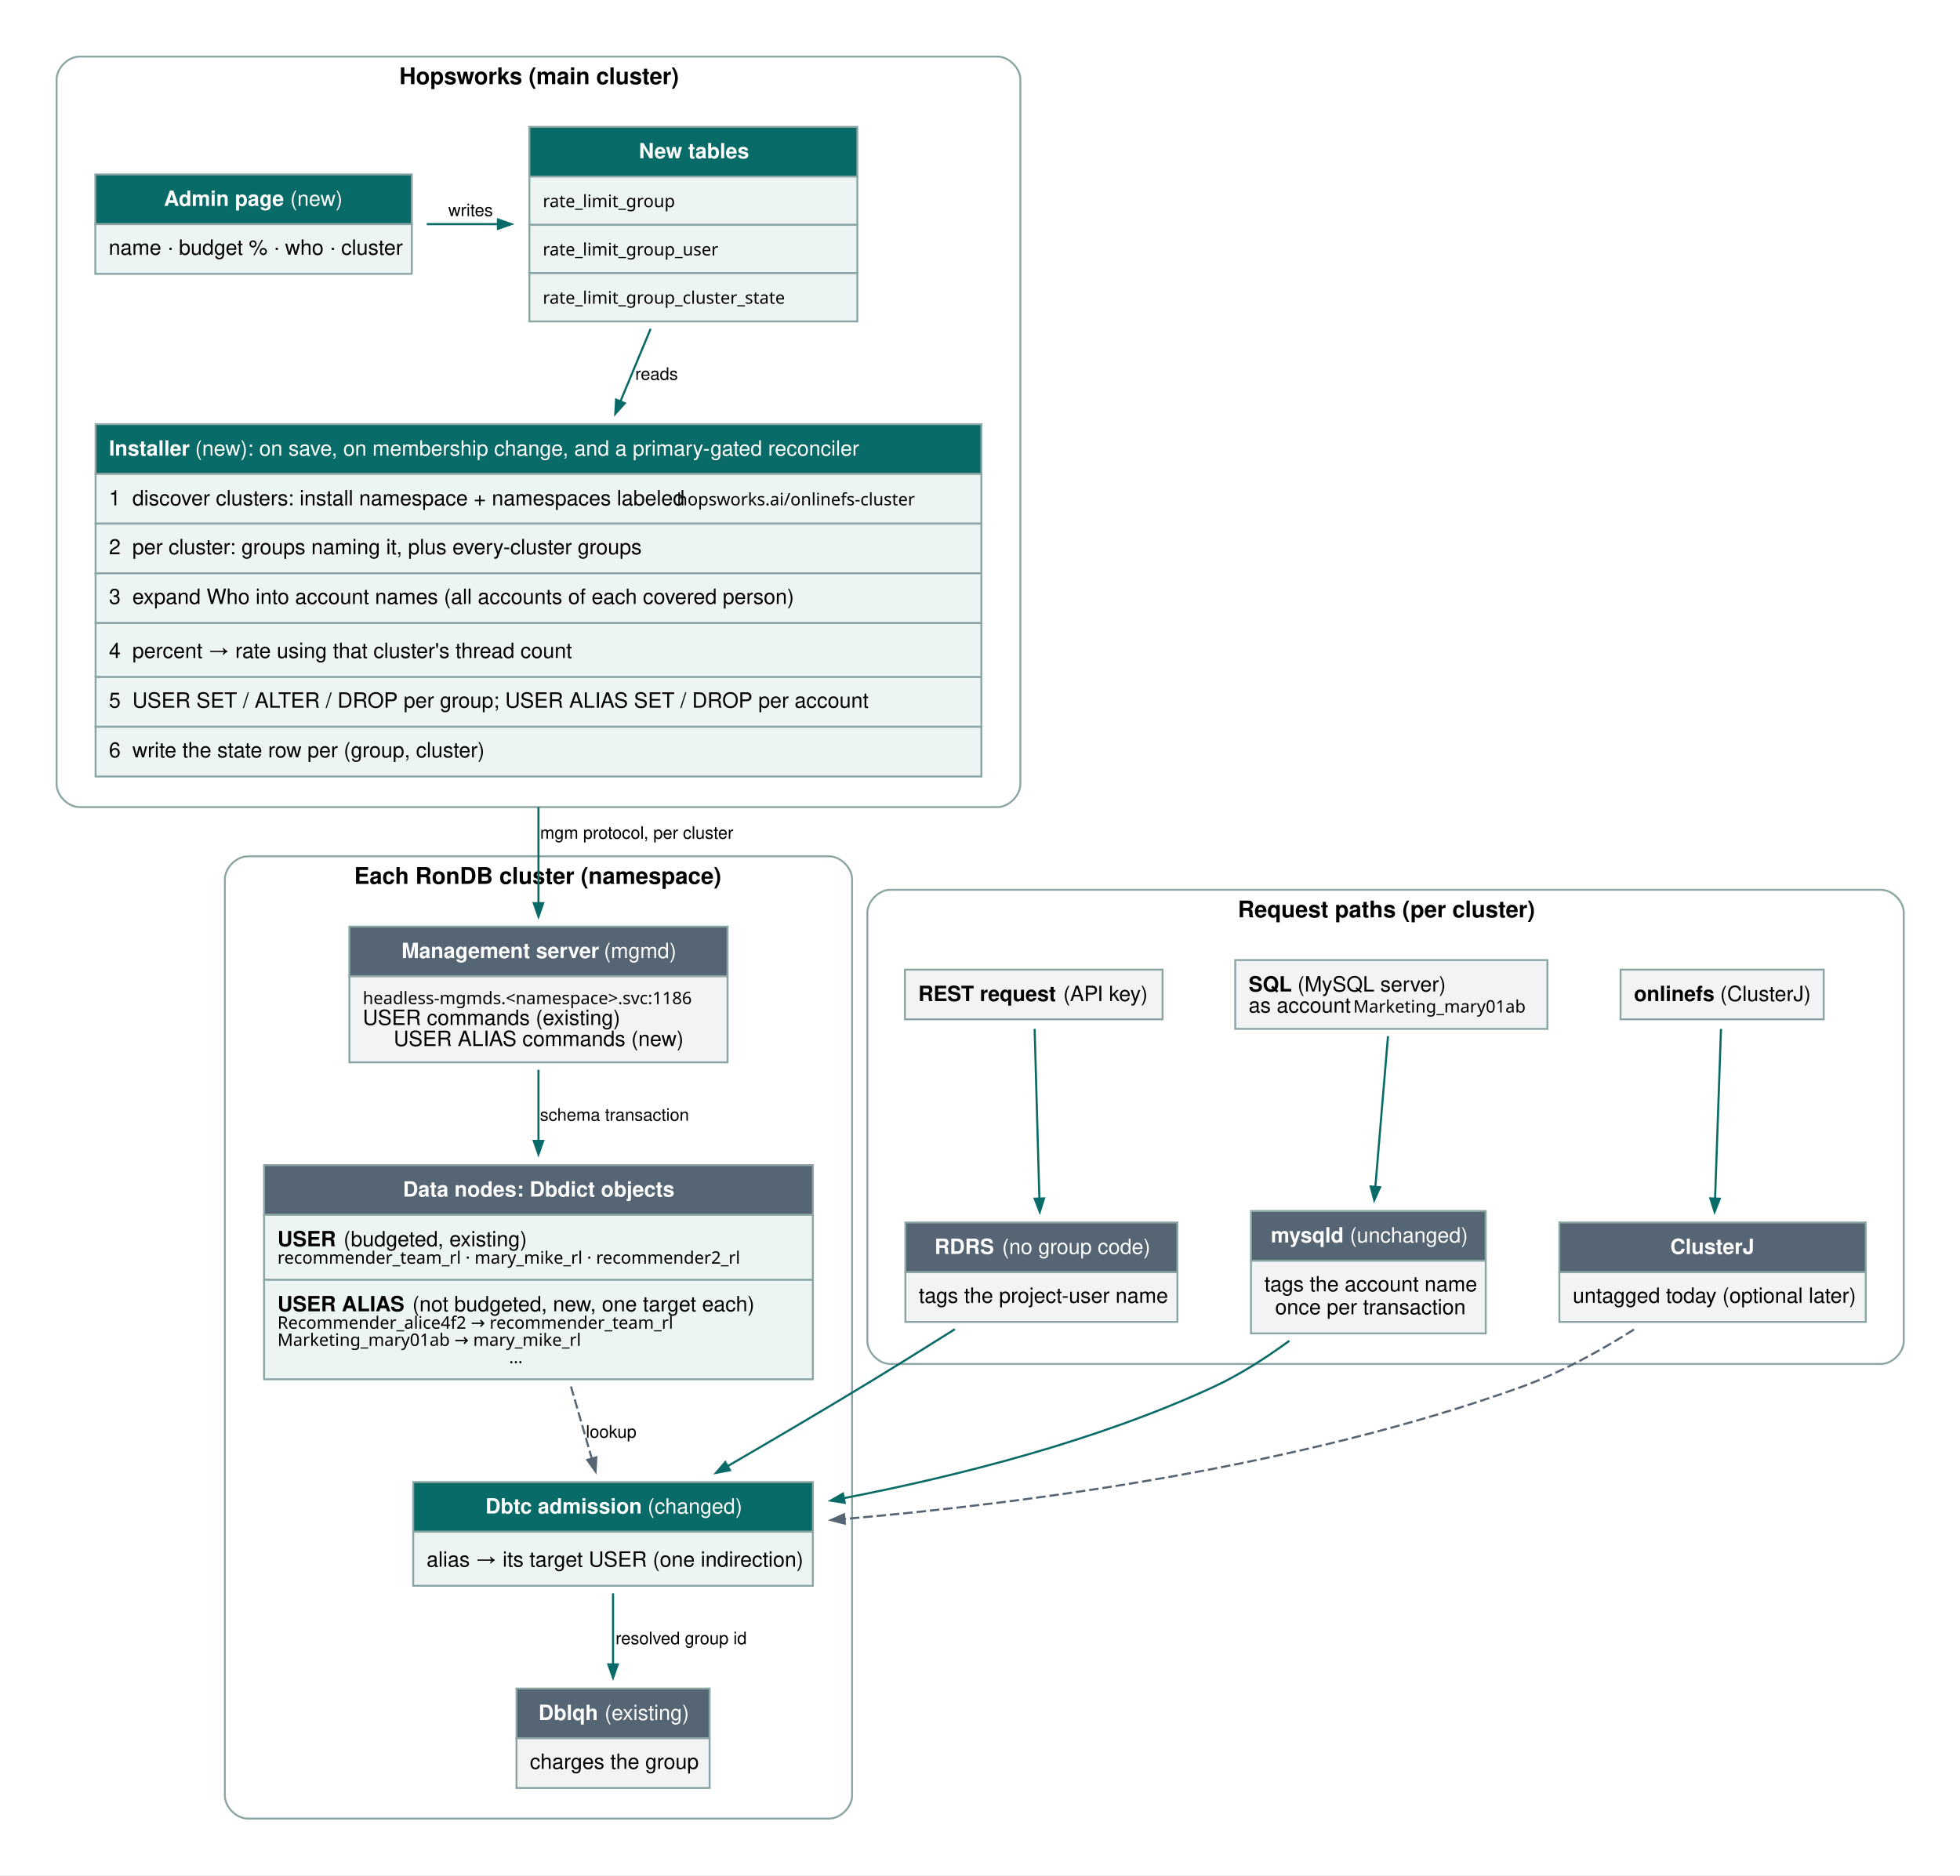
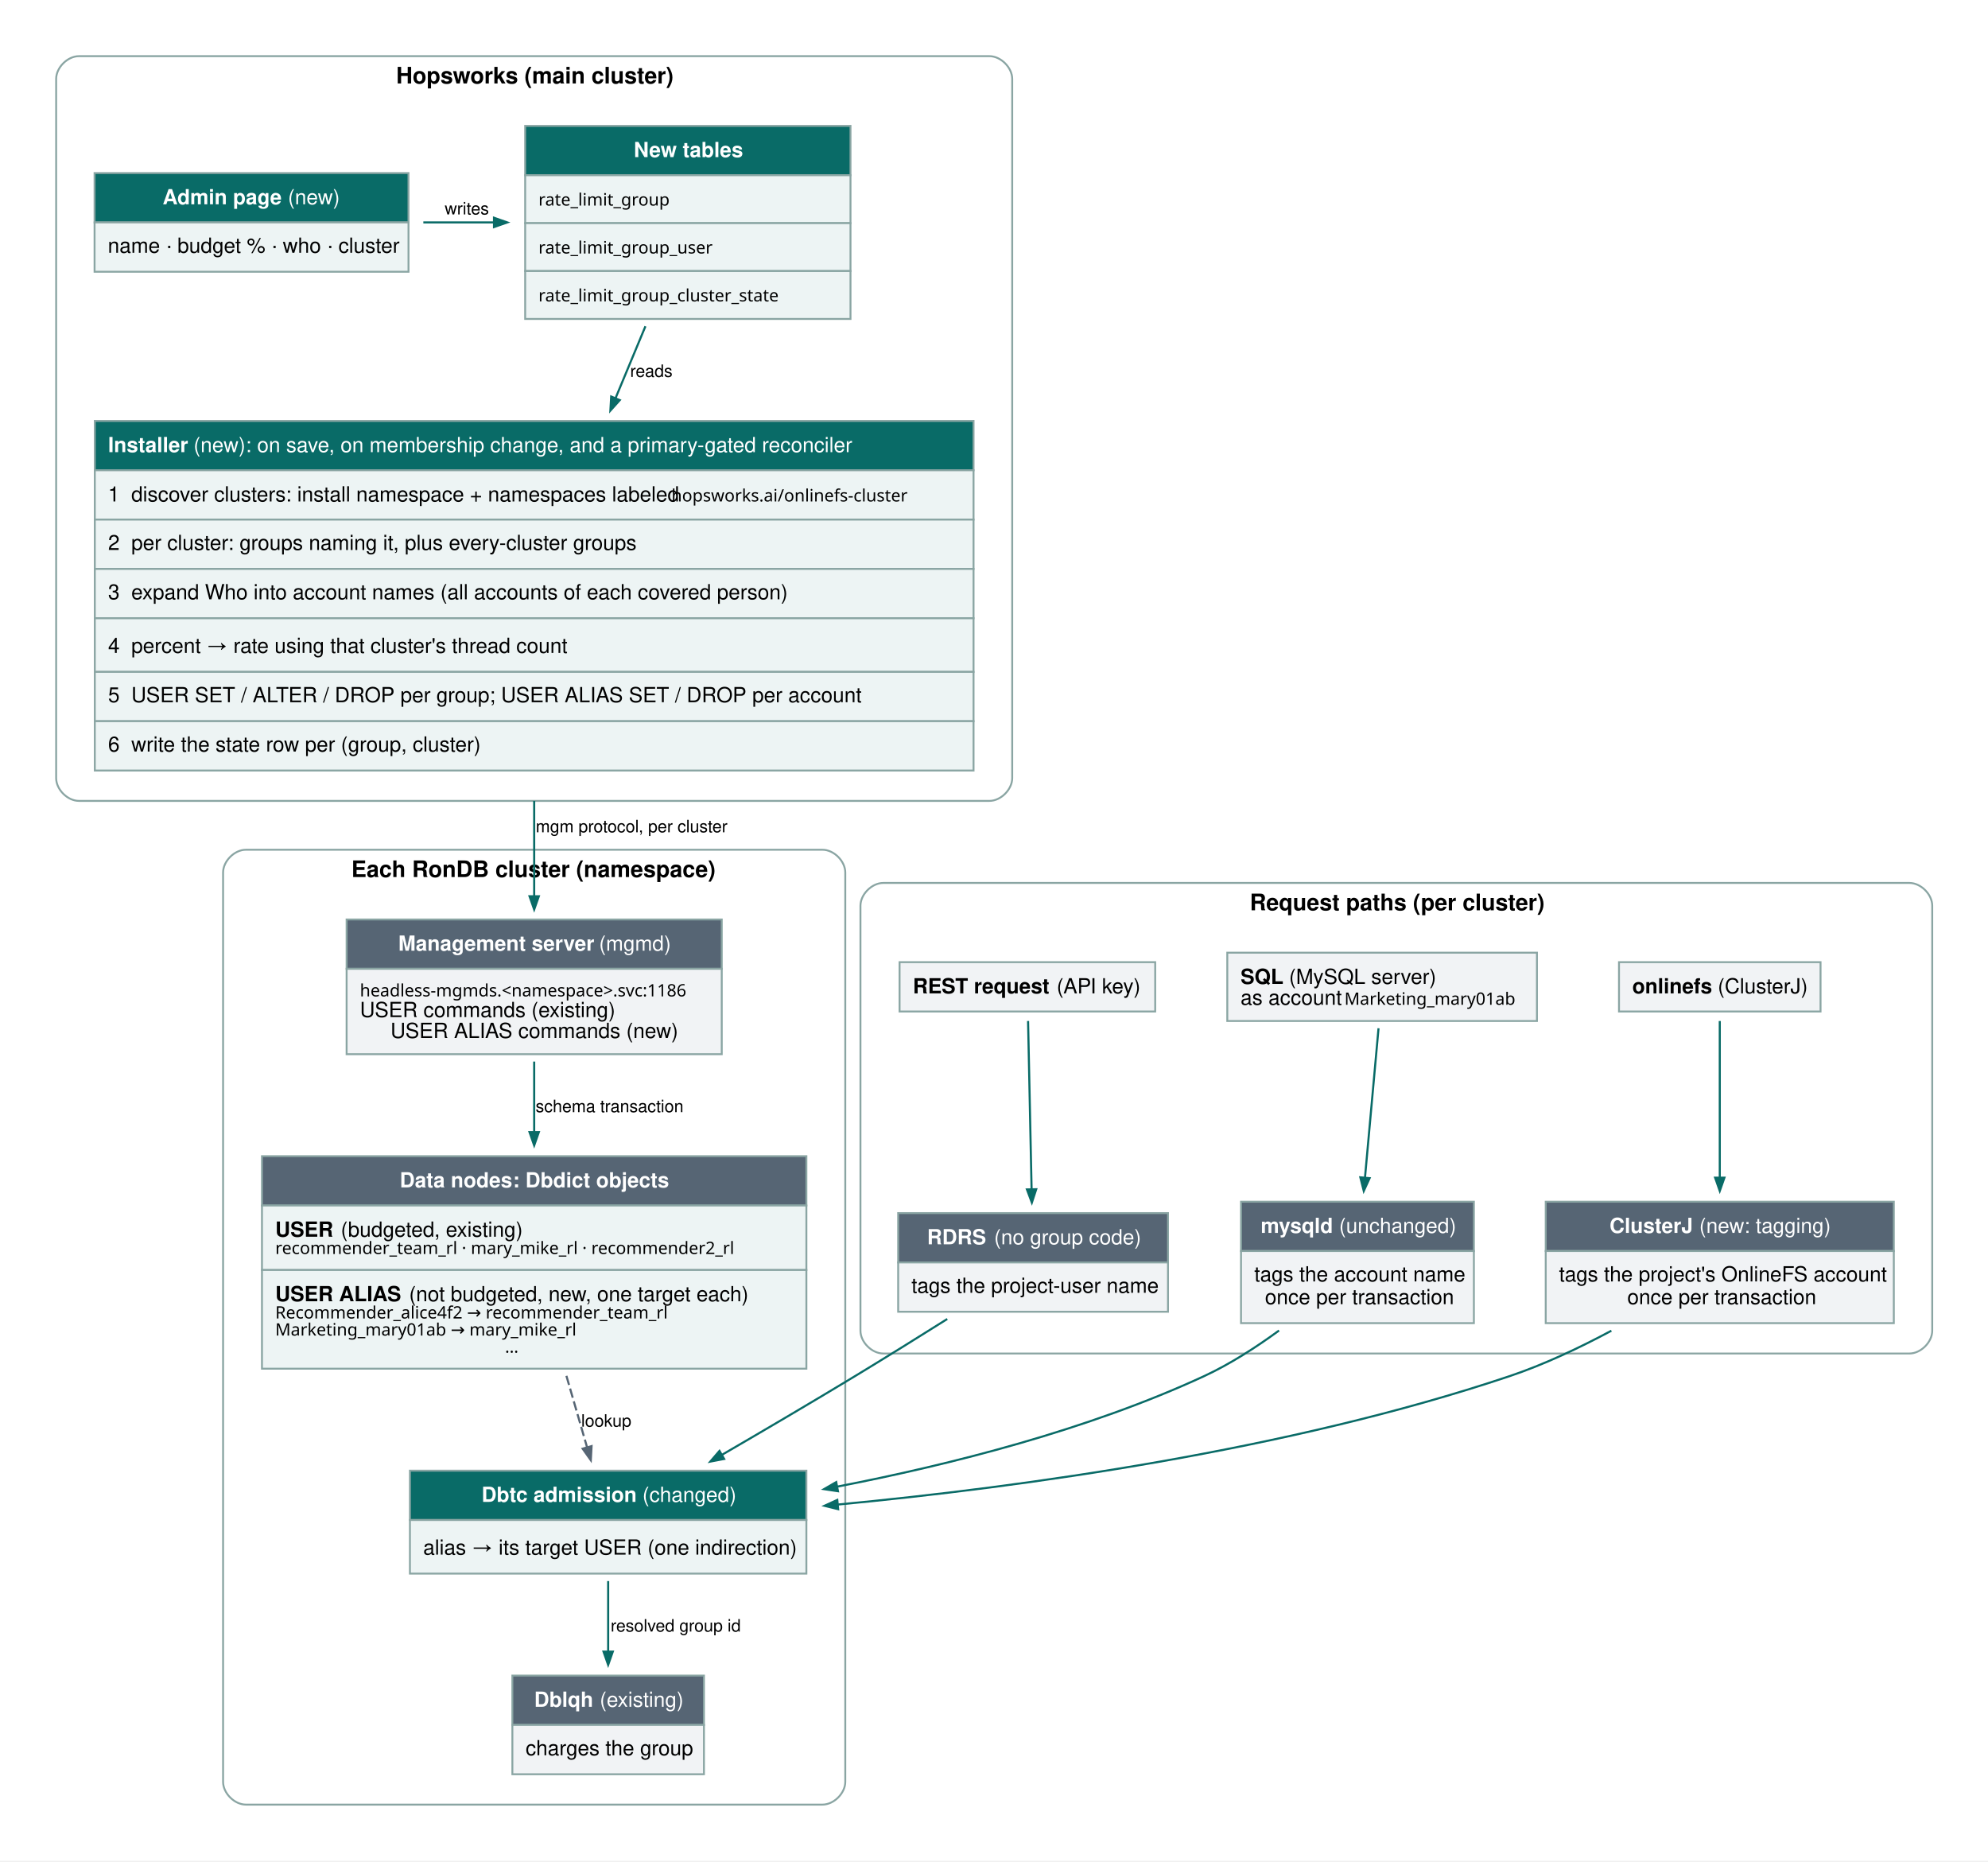
- <svg xmlns="http://www.w3.org/2000/svg" width="1025pt" height="981pt" viewBox="0.00 0.00 1025.00 981.00">
+ <svg xmlns="http://www.w3.org/2000/svg" width="1048pt" height="981pt" viewBox="0.00 0.00 1048.00 981.00">
  <g id="graph0" class="graph" transform="scale(1 1) rotate(0) translate(21.6 959.1)">
-     <polygon fill="white" stroke="none" points="-21.6,21.6 -21.6,-959.1 1003.6,-959.1 1003.6,21.6 -21.6,21.6" />
+     <polygon fill="white" stroke="none" points="-21.6,21.6 -21.6,-959.1 1026.6,-959.1 1026.6,21.6 -21.6,21.6" />
    <g id="clust1" class="cluster">
      <path fill="white" stroke="#8aa5a3" d="M20,-537C20,-537 500,-537 500,-537 506,-537 512,-543 512,-549 512,-549 512,-917.5 512,-917.5 512,-923.5 506,-929.5 500,-929.5 500,-929.5 20,-929.5 20,-929.5 14,-929.5 8,-923.5 8,-917.5 8,-917.5 8,-549 8,-549 8,-543 14,-537 20,-537" />
      <text xml:space="preserve" text-anchor="start" x="187.25" y="-915.1" font-family="Helvetica,sans-Serif" font-weight="bold" font-size="12.00">Hopsworks (main cluster)</text>
    </g>
    <g id="clust2" class="cluster">
      <path fill="white" stroke="#8aa5a3" d="M108,-8C108,-8 412,-8 412,-8 418,-8 424,-14 424,-20 424,-20 424,-499.25 424,-499.25 424,-505.25 418,-511.25 412,-511.25 412,-511.25 108,-511.25 108,-511.25 102,-511.25 96,-505.25 96,-499.25 96,-499.25 96,-20 96,-20 96,-14 102,-8 108,-8" />
      <text xml:space="preserve" text-anchor="start" x="163.62" y="-496.85" font-family="Helvetica,sans-Serif" font-weight="bold" font-size="12.00">Each RonDB cluster (namespace)</text>
    </g>
    <g id="clust3" class="cluster">
-       <path fill="white" stroke="#8aa5a3" d="M444,-245.75C444,-245.75 962,-245.75 962,-245.75 968,-245.75 974,-251.75 974,-257.75 974,-257.75 974,-481.75 974,-481.75 974,-487.75 968,-493.75 962,-493.75 962,-493.75 444,-493.75 444,-493.75 438,-493.75 432,-487.75 432,-481.75 432,-481.75 432,-257.75 432,-257.75 432,-251.75 438,-245.75 444,-245.75" />
-       <text xml:space="preserve" text-anchor="start" x="625.75" y="-479.35" font-family="Helvetica,sans-Serif" font-weight="bold" font-size="12.00">Request paths (per cluster)</text>
+       <path fill="white" stroke="#8aa5a3" d="M444,-245.75C444,-245.75 985,-245.75 985,-245.75 991,-245.75 997,-251.75 997,-257.75 997,-257.75 997,-481.75 997,-481.75 997,-487.75 991,-493.75 985,-493.75 985,-493.75 444,-493.75 444,-493.75 438,-493.75 432,-487.75 432,-481.75 432,-481.75 432,-257.75 432,-257.75 432,-251.75 438,-245.75 444,-245.75" />
+       <text xml:space="preserve" text-anchor="start" x="637.25" y="-479.35" font-family="Helvetica,sans-Serif" font-weight="bold" font-size="12.00">Request paths (per cluster)</text>
    </g>
    <g id="node1" class="node">
      <polygon fill="#096b67" stroke="none" points="28.25,-841.88 28.25,-867.88 193.75,-867.88 193.75,-841.88 28.25,-841.88" />
      <polygon fill="none" stroke="#8aa5a3" points="28.25,-841.88 28.25,-867.88 193.75,-867.88 193.75,-841.88 28.25,-841.88" />
      <text xml:space="preserve" text-anchor="start" x="64.12" y="-851.42" font-family="Helvetica,sans-Serif" font-weight="bold" font-size="11.00" fill="white">Admin page</text>
      <text xml:space="preserve" text-anchor="start" x="127.12" y="-851.42" font-family="Helvetica,sans-Serif" font-size="11.00" fill="white"> (new)</text>
      <polygon fill="#edf4f4" stroke="none" points="28.25,-815.88 28.25,-841.88 193.75,-841.88 193.75,-815.88 28.25,-815.88" />
      <polygon fill="none" stroke="#8aa5a3" points="28.25,-815.88 28.25,-841.88 193.75,-841.88 193.75,-815.88 28.25,-815.88" />
      <text xml:space="preserve" text-anchor="start" x="35.25" y="-825.88" font-family="Helvetica,sans-Serif" font-size="11.00">name · budget % · who · cluster</text>
    </g>
    <g id="node2" class="node">
      <polygon fill="#096b67" stroke="none" points="255.25,-866.75 255.25,-892.75 426.75,-892.75 426.75,-866.75 255.25,-866.75" />
      <polygon fill="none" stroke="#8aa5a3" points="255.25,-866.75 255.25,-892.75 426.75,-892.75 426.75,-866.75 255.25,-866.75" />
      <text xml:space="preserve" text-anchor="start" x="312.5" y="-876.3" font-family="Helvetica,sans-Serif" font-weight="bold" font-size="11.00" fill="white">New tables</text>
      <polygon fill="#edf4f4" stroke="none" points="255.25,-841.5 255.25,-866.75 426.75,-866.75 426.75,-841.5 255.25,-841.5" />
      <polygon fill="none" stroke="#8aa5a3" points="255.25,-841.5 255.25,-866.75 426.75,-866.75 426.75,-841.5 255.25,-841.5" />
      <text xml:space="preserve" text-anchor="start" x="262.25" y="-850.75" font-family="Menlo" font-size="9.00">rate_limit_group</text>
      <polygon fill="#edf4f4" stroke="none" points="255.25,-816.25 255.25,-841.5 426.75,-841.5 426.75,-816.25 255.25,-816.25" />
      <polygon fill="none" stroke="#8aa5a3" points="255.25,-816.25 255.25,-841.5 426.75,-841.5 426.75,-816.25 255.25,-816.25" />
      <text xml:space="preserve" text-anchor="start" x="262.25" y="-825.5" font-family="Menlo" font-size="9.00">rate_limit_group_user</text>
      <polygon fill="#edf4f4" stroke="none" points="255.25,-791 255.25,-816.25 426.75,-816.25 426.75,-791 255.25,-791" />
      <polygon fill="none" stroke="#8aa5a3" points="255.25,-791 255.25,-816.25 426.75,-816.25 426.75,-791 255.25,-791" />
      <text xml:space="preserve" text-anchor="start" x="262.25" y="-800.25" font-family="Menlo" font-size="9.00">rate_limit_group_cluster_state</text>
    </g>
    <g id="edge1" class="edge">
      <path fill="none" stroke="#096b67" stroke-width="1.1" d="M201.57,-841.88C213.83,-841.88 226.47,-841.88 238.91,-841.88" />
      <polygon fill="#096b67" stroke="#096b67" stroke-width="1.1" points="238.82,-844.33 245.82,-841.88 238.82,-839.43 238.82,-844.33" />
      <text xml:space="preserve" text-anchor="middle" x="224.5" y="-846.08" font-family="Helvetica,sans-Serif" font-size="9.00">writes</text>
    </g>
    <g id="node3" class="node">
      <polygon fill="#096b67" stroke="none" points="28.38,-711.25 28.38,-737.25 491.62,-737.25 491.62,-711.25 28.38,-711.25" />
      <polygon fill="none" stroke="#8aa5a3" points="28.38,-711.25 28.38,-737.25 491.62,-737.25 491.62,-711.25 28.38,-711.25" />
      <text xml:space="preserve" text-anchor="start" x="35.38" y="-720.8" font-family="Helvetica,sans-Serif" font-weight="bold" font-size="11.00" fill="white">Installer</text>
      <text xml:space="preserve" text-anchor="start" x="77.38" y="-720.8" font-family="Helvetica,sans-Serif" font-size="11.00" fill="white"> (new): on save, on membership change, and a primary-gated reconciler</text>
      <polygon fill="#edf4f4" stroke="none" points="28.38,-685.25 28.38,-711.25 491.62,-711.25 491.62,-685.25 28.38,-685.25" />
      <polygon fill="none" stroke="#8aa5a3" points="28.38,-685.25 28.38,-711.25 491.62,-711.25 491.62,-685.25 28.38,-685.25" />
      <text xml:space="preserve" text-anchor="start" x="35.38" y="-694.8" font-family="Helvetica,sans-Serif" font-size="11.00">1  discover clusters: install namespace + namespaces labeled </text>
      <text xml:space="preserve" text-anchor="start" x="332.38" y="-694.8" font-family="Menlo" font-size="9.00">hopsworks.ai/onlinefs-cluster</text>
      <polygon fill="#edf4f4" stroke="none" points="28.38,-659.25 28.38,-685.25 491.62,-685.25 491.62,-659.25 28.38,-659.25" />
      <polygon fill="none" stroke="#8aa5a3" points="28.38,-659.25 28.38,-685.25 491.62,-685.25 491.62,-659.25 28.38,-659.25" />
      <text xml:space="preserve" text-anchor="start" x="35.38" y="-669.25" font-family="Helvetica,sans-Serif" font-size="11.00">2  per cluster: groups naming it, plus every-cluster groups</text>
      <polygon fill="#edf4f4" stroke="none" points="28.38,-633.25 28.38,-659.25 491.62,-659.25 491.62,-633.25 28.38,-633.25" />
      <polygon fill="none" stroke="#8aa5a3" points="28.38,-633.25 28.38,-659.25 491.62,-659.25 491.62,-633.25 28.38,-633.25" />
      <text xml:space="preserve" text-anchor="start" x="35.38" y="-643.25" font-family="Helvetica,sans-Serif" font-size="11.00">3  expand Who into account names (all accounts of each covered person)</text>
      <polygon fill="#edf4f4" stroke="none" points="28.38,-605 28.38,-633.25 491.62,-633.25 491.62,-605 28.38,-605" />
      <polygon fill="none" stroke="#8aa5a3" points="28.38,-605 28.38,-633.25 491.62,-633.25 491.62,-605 28.38,-605" />
      <text xml:space="preserve" text-anchor="start" x="35.38" y="-615" font-family="Helvetica,sans-Serif" font-size="11.00">4  percent → rate using that cluster's thread count</text>
      <polygon fill="#edf4f4" stroke="none" points="28.38,-579 28.38,-605 491.62,-605 491.62,-579 28.38,-579" />
      <polygon fill="none" stroke="#8aa5a3" points="28.38,-579 28.38,-605 491.62,-605 491.62,-579 28.38,-579" />
      <text xml:space="preserve" text-anchor="start" x="35.38" y="-589" font-family="Helvetica,sans-Serif" font-size="11.00">5  USER SET / ALTER / DROP per group; USER ALIAS SET / DROP per account</text>
      <polygon fill="#edf4f4" stroke="none" points="28.38,-553 28.38,-579 491.62,-579 491.62,-553 28.38,-553" />
      <polygon fill="none" stroke="#8aa5a3" points="28.38,-553 28.38,-579 491.62,-579 491.62,-553 28.38,-553" />
      <text xml:space="preserve" text-anchor="start" x="35.38" y="-563" font-family="Helvetica,sans-Serif" font-size="11.00">6  write the state row per (group, cluster)</text>
    </g>
    <g id="edge2" class="edge">
      <path fill="none" stroke="#096b67" stroke-width="1.1" d="M318.65,-787.14C313.68,-775.19 308.25,-762.13 302.76,-748.94" />
      <polygon fill="#096b67" stroke="#096b67" stroke-width="1.1" points="305.12,-748.22 300.17,-742.7 300.59,-750.1 305.12,-748.22" />
      <text xml:space="preserve" text-anchor="middle" x="321.76" y="-760.45" font-family="Helvetica,sans-Serif" font-size="9.00">reads</text>
    </g>
    <g id="node4" class="node">
      <polygon fill="#566574" stroke="none" points="161.12,-448.5 161.12,-474.5 358.88,-474.5 358.88,-448.5 161.12,-448.5" />
      <polygon fill="none" stroke="#8aa5a3" points="161.12,-448.5 161.12,-474.5 358.88,-474.5 358.88,-448.5 161.12,-448.5" />
      <text xml:space="preserve" text-anchor="start" x="188.38" y="-458.05" font-family="Helvetica,sans-Serif" font-weight="bold" font-size="11.00" fill="white">Management server</text>
      <text xml:space="preserve" text-anchor="start" x="291.12" y="-458.05" font-family="Helvetica,sans-Serif" font-size="11.00" fill="white"> (mgmd)</text>
      <polygon fill="#f1f3f5" stroke="none" points="161.12,-403.5 161.12,-448.5 358.88,-448.5 358.88,-403.5 161.12,-403.5" />
      <polygon fill="none" stroke="#8aa5a3" points="161.12,-403.5 161.12,-448.5 358.88,-448.5 358.88,-403.5 161.12,-403.5" />
      <text xml:space="preserve" text-anchor="start" x="168.12" y="-433.95" font-family="Menlo" font-size="9.00">headless-mgmds.&lt;namespace&gt;.svc:1186</text>
      <text xml:space="preserve" text-anchor="start" x="168.12" y="-423.05" font-family="Helvetica,sans-Serif" font-size="11.00">USER commands (existing)</text>
      <text xml:space="preserve" text-anchor="start" x="184.25" y="-412.05" font-family="Helvetica,sans-Serif" font-size="11.00">USER ALIAS commands (new)</text>
    </g>
    <g id="edge9" class="edge">
      <path fill="none" stroke="#096b67" stroke-width="1.1" d="M260,-537C260,-519.3 260,-501.81 260,-486.65" />
      <polygon fill="#096b67" stroke="#096b67" stroke-width="1.1" points="262.45,-486.74 260,-479.74 257.55,-486.74 262.45,-486.74" />
      <text xml:space="preserve" text-anchor="middle" x="311.38" y="-520.45" font-family="Helvetica,sans-Serif" font-size="9.00">mgm protocol, per cluster</text>
    </g>
    <g id="node5" class="node">
      <polygon fill="#566574" stroke="none" points="116.5,-323.75 116.5,-349.75 403.5,-349.75 403.5,-323.75 116.5,-323.75" />
      <polygon fill="none" stroke="#8aa5a3" points="116.5,-323.75 116.5,-349.75 403.5,-349.75 403.5,-323.75 116.5,-323.75" />
      <text xml:space="preserve" text-anchor="start" x="189.12" y="-333.3" font-family="Helvetica,sans-Serif" font-weight="bold" font-size="11.00" fill="white">Data nodes: Dbdict objects</text>
      <polygon fill="#edf4f4" stroke="none" points="116.5,-289.75 116.5,-323.75 403.5,-323.75 403.5,-289.75 116.5,-289.75" />
      <polygon fill="none" stroke="#8aa5a3" points="116.5,-289.75 116.5,-323.75 403.5,-323.75 403.5,-289.75 116.5,-289.75" />
      <text xml:space="preserve" text-anchor="start" x="123.5" y="-307.3" font-family="Helvetica,sans-Serif" font-weight="bold" font-size="11.00">USER</text>
      <text xml:space="preserve" text-anchor="start" x="155" y="-307.3" font-family="Helvetica,sans-Serif" font-size="11.00"> (budgeted, existing)</text>
      <text xml:space="preserve" text-anchor="start" x="123.5" y="-298.2" font-family="Menlo" font-size="9.00">recommender_team_rl · mary_mike_rl · recommender2_rl</text>
      <polygon fill="#edf4f4" stroke="none" points="116.5,-237.75 116.5,-289.75 403.5,-289.75 403.5,-237.75 116.5,-237.75" />
      <polygon fill="none" stroke="#8aa5a3" points="116.5,-237.75 116.5,-289.75 403.5,-289.75 403.5,-237.75 116.5,-237.75" />
      <text xml:space="preserve" text-anchor="start" x="123.5" y="-273.3" font-family="Helvetica,sans-Serif" font-weight="bold" font-size="11.00">USER ALIAS</text>
      <text xml:space="preserve" text-anchor="start" x="191" y="-273.3" font-family="Helvetica,sans-Serif" font-size="11.00"> (not budgeted, new, one target each)</text>
      <text xml:space="preserve" text-anchor="start" x="123.5" y="-264.2" font-family="Menlo" font-size="9.00">Recommender_alice4f2 → recommender_team_rl</text>
      <text xml:space="preserve" text-anchor="start" x="123.5" y="-255.2" font-family="Menlo" font-size="9.00">Marketing_mary01ab → mary_mike_rl</text>
      <text xml:space="preserve" text-anchor="start" x="244.62" y="-246.2" font-family="Menlo" font-size="9.00">…</text>
    </g>
    <g id="edge3" class="edge">
      <path fill="none" stroke="#096b67" stroke-width="1.1" d="M260,-399.61C260,-388.05 260,-375.01 260,-362.15" />
      <polygon fill="#096b67" stroke="#096b67" stroke-width="1.1" points="262.45,-362.41 260,-355.41 257.55,-362.41 262.45,-362.41" />
      <text xml:space="preserve" text-anchor="middle" x="299.75" y="-372.95" font-family="Helvetica,sans-Serif" font-size="9.00">schema transaction</text>
    </g>
    <g id="node6" class="node">
      <polygon fill="#096b67" stroke="none" points="194.5,-158 194.5,-184 403.5,-184 403.5,-158 194.5,-158" />
      <polygon fill="none" stroke="#8aa5a3" points="194.5,-158 194.5,-184 403.5,-184 403.5,-158 194.5,-158" />
      <text xml:space="preserve" text-anchor="start" x="232.25" y="-167.55" font-family="Helvetica,sans-Serif" font-weight="bold" font-size="11.00" fill="white">Dbtc admission</text>
      <text xml:space="preserve" text-anchor="start" x="314" y="-167.55" font-family="Helvetica,sans-Serif" font-size="11.00" fill="white"> (changed)</text>
      <polygon fill="#edf4f4" stroke="none" points="194.5,-129.75 194.5,-158 403.5,-158 403.5,-129.75 194.5,-129.75" />
      <polygon fill="none" stroke="#8aa5a3" points="194.5,-129.75 194.5,-158 403.5,-158 403.5,-129.75 194.5,-129.75" />
      <text xml:space="preserve" text-anchor="start" x="201.5" y="-139.75" font-family="Helvetica,sans-Serif" font-size="11.00">alias → its target USER (one indirection)</text>
    </g>
    <g id="edge4" class="edge">
      <path fill="none" stroke="#566574" stroke-width="1.1" stroke-dasharray="5,2" d="M276.99,-233.98C280.69,-221.19 284.51,-207.97 287.91,-196.21" />
      <polygon fill="#566574" stroke="#566574" stroke-width="1.1" points="290.25,-196.94 289.85,-189.53 285.55,-195.58 290.25,-196.94" />
      <text xml:space="preserve" text-anchor="middle" x="298.02" y="-207.2" font-family="Helvetica,sans-Serif" font-size="9.00">lookup</text>
    </g>
    <g id="node7" class="node">
      <polygon fill="#566574" stroke="none" points="248.5,-50 248.5,-76 349.5,-76 349.5,-50 248.5,-50" />
      <polygon fill="none" stroke="#8aa5a3" points="248.5,-50 248.5,-76 349.5,-76 349.5,-50 248.5,-50" />
      <text xml:space="preserve" text-anchor="start" x="260" y="-59.55" font-family="Helvetica,sans-Serif" font-weight="bold" font-size="11.00" fill="white">Dblqh</text>
      <text xml:space="preserve" text-anchor="start" x="291.5" y="-59.55" font-family="Helvetica,sans-Serif" font-size="11.00" fill="white"> (existing)</text>
      <polygon fill="#f1f3f5" stroke="none" points="248.5,-24 248.5,-50 349.5,-50 349.5,-24 248.5,-24" />
      <polygon fill="none" stroke="#8aa5a3" points="248.5,-24 248.5,-50 349.5,-50 349.5,-24 248.5,-24" />
      <text xml:space="preserve" text-anchor="start" x="255.5" y="-34" font-family="Helvetica,sans-Serif" font-size="11.00">charges the group</text>
    </g>
    <g id="edge5" class="edge">
      <path fill="none" stroke="#096b67" stroke-width="1.1" d="M299,-125.82C299,-114.23 299,-100.84 299,-88.62" />
      <polygon fill="#096b67" stroke="#096b67" stroke-width="1.1" points="301.45,-88.64 299,-81.64 296.55,-88.64 301.45,-88.64" />
      <text xml:space="preserve" text-anchor="middle" x="334.62" y="-99.2" font-family="Helvetica,sans-Serif" font-size="9.00">resolved group id</text>
    </g>
    <g id="node8" class="node">
-       <polygon fill="#f1f3f5" stroke="none" points="451.62,-426 451.62,-452 586.38,-452 586.38,-426 451.62,-426" />
-       <polygon fill="none" stroke="#8aa5a3" points="451.62,-426 451.62,-452 586.38,-452 586.38,-426 451.62,-426" />
-       <text xml:space="preserve" text-anchor="start" x="458.62" y="-435.55" font-family="Helvetica,sans-Serif" font-weight="bold" font-size="11.00">REST request</text>
-       <text xml:space="preserve" text-anchor="start" x="531.38" y="-435.55" font-family="Helvetica,sans-Serif" font-size="11.00"> (API key)</text>
+       <polygon fill="#f1f3f5" stroke="none" points="452.62,-426 452.62,-452 587.38,-452 587.38,-426 452.62,-426" />
+       <polygon fill="none" stroke="#8aa5a3" points="452.62,-426 452.62,-452 587.38,-452 587.38,-426 452.62,-426" />
+       <text xml:space="preserve" text-anchor="start" x="459.62" y="-435.55" font-family="Helvetica,sans-Serif" font-weight="bold" font-size="11.00">REST request</text>
+       <text xml:space="preserve" text-anchor="start" x="532.38" y="-435.55" font-family="Helvetica,sans-Serif" font-size="11.00"> (API key)</text>
    </g>
    <g id="node9" class="node">
      <polygon fill="#566574" stroke="none" points="451.88,-293.75 451.88,-319.75 594.12,-319.75 594.12,-293.75 451.88,-293.75" />
      <polygon fill="none" stroke="#8aa5a3" points="451.88,-293.75 451.88,-319.75 594.12,-319.75 594.12,-293.75 451.88,-293.75" />
      <text xml:space="preserve" text-anchor="start" x="467.12" y="-303.3" font-family="Helvetica,sans-Serif" font-weight="bold" font-size="11.00" fill="white">RDRS</text>
      <text xml:space="preserve" text-anchor="start" x="499.38" y="-303.3" font-family="Helvetica,sans-Serif" font-size="11.00" fill="white"> (no group code)</text>
      <polygon fill="#f1f3f5" stroke="none" points="451.88,-267.75 451.88,-293.75 594.12,-293.75 594.12,-267.75 451.88,-267.75" />
      <polygon fill="none" stroke="#8aa5a3" points="451.88,-267.75 451.88,-293.75 594.12,-293.75 594.12,-267.75 451.88,-267.75" />
      <text xml:space="preserve" text-anchor="start" x="458.88" y="-277.75" font-family="Helvetica,sans-Serif" font-size="11.00">tags the project-user name</text>
    </g>
    <g id="edge6" class="edge">
-       <path fill="none" stroke="#096b67" stroke-width="1.1" d="M519.47,-421C520.08,-399.24 521.15,-360.92 521.95,-332.18" />
-       <polygon fill="#096b67" stroke="#096b67" stroke-width="1.1" points="524.4,-332.33 522.15,-325.27 519.5,-332.2 524.4,-332.33" />
+       <path fill="none" stroke="#096b67" stroke-width="1.1" d="M520.36,-421C520.81,-399.24 521.61,-360.92 522.22,-332.18" />
+       <polygon fill="#096b67" stroke="#096b67" stroke-width="1.1" points="524.66,-332.32 522.36,-325.27 519.76,-332.22 524.66,-332.32" />
    </g>
    <g id="edge10" class="edge">
      <path fill="none" stroke="#096b67" stroke-width="1.1" d="M477.76,-263.94C462.36,-254.24 444.99,-243.43 429,-233.75 406.2,-219.95 380.94,-205.1 358.8,-192.24" />
      <polygon fill="#096b67" stroke="#096b67" stroke-width="1.1" points="360.14,-190.18 352.85,-188.79 357.68,-194.42 360.14,-190.18" />
    </g>
    <g id="node10" class="node">
-       <polygon fill="#f1f3f5" stroke="none" points="624.38,-421 624.38,-457 787.62,-457 787.62,-421 624.38,-421" />
-       <polygon fill="none" stroke="#8aa5a3" points="624.38,-421 624.38,-457 787.62,-457 787.62,-421 624.38,-421" />
-       <text xml:space="preserve" text-anchor="start" x="631.38" y="-440.55" font-family="Helvetica,sans-Serif" font-weight="bold" font-size="11.00">SQL</text>
-       <text xml:space="preserve" text-anchor="start" x="653.88" y="-440.55" font-family="Helvetica,sans-Serif" font-size="11.00"> (MySQL server)</text>
-       <text xml:space="preserve" text-anchor="start" x="631.38" y="-429.55" font-family="Helvetica,sans-Serif" font-size="11.00">as account </text>
-       <text xml:space="preserve" text-anchor="start" x="686.12" y="-429.55" font-family="Menlo" font-size="9.00">Marketing_mary01ab</text>
+       <polygon fill="#f1f3f5" stroke="none" points="625.38,-421 625.38,-457 788.62,-457 788.62,-421 625.38,-421" />
+       <polygon fill="none" stroke="#8aa5a3" points="625.38,-421 625.38,-457 788.62,-457 788.62,-421 625.38,-421" />
+       <text xml:space="preserve" text-anchor="start" x="632.38" y="-440.55" font-family="Helvetica,sans-Serif" font-weight="bold" font-size="11.00">SQL</text>
+       <text xml:space="preserve" text-anchor="start" x="654.88" y="-440.55" font-family="Helvetica,sans-Serif" font-size="11.00"> (MySQL server)</text>
+       <text xml:space="preserve" text-anchor="start" x="632.38" y="-429.55" font-family="Helvetica,sans-Serif" font-size="11.00">as account </text>
+       <text xml:space="preserve" text-anchor="start" x="687.12" y="-429.55" font-family="Menlo" font-size="9.00">Marketing_mary01ab</text>
    </g>
    <g id="node11" class="node">
      <polygon fill="#566574" stroke="none" points="632.62,-299.75 632.62,-325.75 755.38,-325.75 755.38,-299.75 632.62,-299.75" />
      <polygon fill="none" stroke="#8aa5a3" points="632.62,-299.75 632.62,-325.75 755.38,-325.75 755.38,-299.75 632.62,-299.75" />
      <text xml:space="preserve" text-anchor="start" x="643" y="-309.3" font-family="Helvetica,sans-Serif" font-weight="bold" font-size="11.00" fill="white">mysqld</text>
      <text xml:space="preserve" text-anchor="start" x="681.25" y="-309.3" font-family="Helvetica,sans-Serif" font-size="11.00" fill="white"> (unchanged)</text>
      <polygon fill="#f1f3f5" stroke="none" points="632.62,-261.75 632.62,-299.75 755.38,-299.75 755.38,-261.75 632.62,-261.75" />
      <polygon fill="none" stroke="#8aa5a3" points="632.62,-261.75 632.62,-299.75 755.38,-299.75 755.38,-261.75 632.62,-261.75" />
      <text xml:space="preserve" text-anchor="start" x="639.62" y="-283.75" font-family="Helvetica,sans-Serif" font-size="11.00">tags the account name</text>
      <text xml:space="preserve" text-anchor="start" x="645.25" y="-271.75" font-family="Helvetica,sans-Serif" font-size="11.00">once per transaction</text>
    </g>
    <g id="edge7" class="edge">
-       <path fill="none" stroke="#096b67" stroke-width="1.1" d="M704.26,-417.17C702.53,-396.6 699.85,-364.53 697.65,-338.36" />
-       <polygon fill="#096b67" stroke="#096b67" stroke-width="1.1" points="700.1,-338.18 697.07,-331.4 695.21,-338.58 700.1,-338.18" />
+       <path fill="none" stroke="#096b67" stroke-width="1.1" d="M705.11,-417.17C703.24,-396.6 700.33,-364.53 697.96,-338.36" />
+       <polygon fill="#096b67" stroke="#096b67" stroke-width="1.1" points="700.4,-338.15 697.33,-331.4 695.52,-338.6 700.4,-338.15" />
    </g>
    <g id="edge11" class="edge">
      <path fill="none" stroke="#096b67" stroke-width="1.1" d="M652.67,-257.87C640.49,-248.96 626.74,-240.11 613,-233.75 552.11,-205.58 479.57,-187.17 419.55,-175.55" />
      <polygon fill="#096b67" stroke="#096b67" stroke-width="1.1" points="420.14,-173.17 412.8,-174.27 419.22,-177.98 420.14,-173.17" />
    </g>
    <g id="node12" class="node">
-       <polygon fill="#f1f3f5" stroke="none" points="825.88,-426 825.88,-452 932.12,-452 932.12,-426 825.88,-426" />
-       <polygon fill="none" stroke="#8aa5a3" points="825.88,-426 825.88,-452 932.12,-452 932.12,-426 825.88,-426" />
-       <text xml:space="preserve" text-anchor="start" x="832.88" y="-435.55" font-family="Helvetica,sans-Serif" font-weight="bold" font-size="11.00">onlinefs</text>
-       <text xml:space="preserve" text-anchor="start" x="874.88" y="-435.55" font-family="Helvetica,sans-Serif" font-size="11.00"> (ClusterJ)</text>
+       <polygon fill="#f1f3f5" stroke="none" points="831.88,-426 831.88,-452 938.12,-452 938.12,-426 831.88,-426" />
+       <polygon fill="none" stroke="#8aa5a3" points="831.88,-426 831.88,-452 938.12,-452 938.12,-426 831.88,-426" />
+       <text xml:space="preserve" text-anchor="start" x="838.88" y="-435.55" font-family="Helvetica,sans-Serif" font-weight="bold" font-size="11.00">onlinefs</text>
+       <text xml:space="preserve" text-anchor="start" x="880.88" y="-435.55" font-family="Helvetica,sans-Serif" font-size="11.00"> (ClusterJ)</text>
    </g>
    <g id="node13" class="node">
-       <polygon fill="#566574" stroke="none" points="793.88,-293.75 793.88,-319.75 954.12,-319.75 954.12,-293.75 793.88,-293.75" />
-       <polygon fill="none" stroke="#8aa5a3" points="793.88,-293.75 793.88,-319.75 954.12,-319.75 954.12,-293.75 793.88,-293.75" />
-       <text xml:space="preserve" text-anchor="start" x="851.88" y="-303.3" font-family="Helvetica,sans-Serif" font-weight="bold" font-size="11.00" fill="white">ClusterJ</text>
-       <polygon fill="#f1f3f5" stroke="none" points="793.88,-267.75 793.88,-293.75 954.12,-293.75 954.12,-267.75 793.88,-267.75" />
-       <polygon fill="none" stroke="#8aa5a3" points="793.88,-267.75 793.88,-293.75 954.12,-293.75 954.12,-267.75 793.88,-267.75" />
-       <text xml:space="preserve" text-anchor="start" x="800.88" y="-277.75" font-family="Helvetica,sans-Serif" font-size="11.00">untagged today (optional later)</text>
+       <polygon fill="#566574" stroke="none" points="793.25,-299.75 793.25,-325.75 976.75,-325.75 976.75,-299.75 793.25,-299.75" />
+       <polygon fill="none" stroke="#8aa5a3" points="793.25,-299.75 793.25,-325.75 976.75,-325.75 976.75,-299.75 793.25,-299.75" />
+       <text xml:space="preserve" text-anchor="start" x="826.88" y="-309.3" font-family="Helvetica,sans-Serif" font-weight="bold" font-size="11.00" fill="white">ClusterJ</text>
+       <text xml:space="preserve" text-anchor="start" x="871.12" y="-309.3" font-family="Helvetica,sans-Serif" font-size="11.00" fill="white"> (new: tagging)</text>
+       <polygon fill="#f1f3f5" stroke="none" points="793.25,-261.75 793.25,-299.75 976.75,-299.75 976.75,-261.75 793.25,-261.75" />
+       <polygon fill="none" stroke="#8aa5a3" points="793.25,-261.75 793.25,-299.75 976.75,-299.75 976.75,-261.75 793.25,-261.75" />
+       <text xml:space="preserve" text-anchor="start" x="800.25" y="-283.75" font-family="Helvetica,sans-Serif" font-size="11.00">tags the project's OnlineFS account</text>
+       <text xml:space="preserve" text-anchor="start" x="836.25" y="-271.75" font-family="Helvetica,sans-Serif" font-size="11.00">once per transaction</text>
    </g>
    <g id="edge8" class="edge">
-       <path fill="none" stroke="#096b67" stroke-width="1.1" d="M878.41,-421C877.65,-399.24 876.31,-360.92 875.31,-332.18" />
-       <polygon fill="#096b67" stroke="#096b67" stroke-width="1.1" points="877.76,-332.18 875.07,-325.27 872.86,-332.35 877.76,-332.18" />
+       <path fill="none" stroke="#096b67" stroke-width="1.1" d="M885,-421C885,-400.72 885,-366.05 885,-338.16" />
+       <polygon fill="#096b67" stroke="#096b67" stroke-width="1.1" points="887.45,-338.41 885,-331.41 882.55,-338.41 887.45,-338.41" />
    </g>
    <g id="edge12" class="edge">
-       <path fill="none" stroke="#566574" stroke-width="1.1" stroke-dasharray="5,2" d="M832.91,-263.79C815.48,-252.78 794.48,-241.13 774,-233.75 657.96,-191.95 517.71,-173.13 419.81,-164.68" />
-       <polygon fill="#566574" stroke="#566574" stroke-width="1.1" points="420.2,-162.26 413.02,-164.11 419.78,-167.14 420.2,-162.26" />
+       <path fill="none" stroke="#096b67" stroke-width="1.1" d="M827.86,-257.76C811.02,-248.73 792.21,-239.85 774,-233.75 657.25,-194.61 517.4,-175.38 419.8,-166.12" />
+       <polygon fill="#096b67" stroke="#096b67" stroke-width="1.1" points="420.24,-163.7 413.04,-165.49 419.78,-168.58 420.24,-163.7" />
    </g>
  </g>
</svg>
